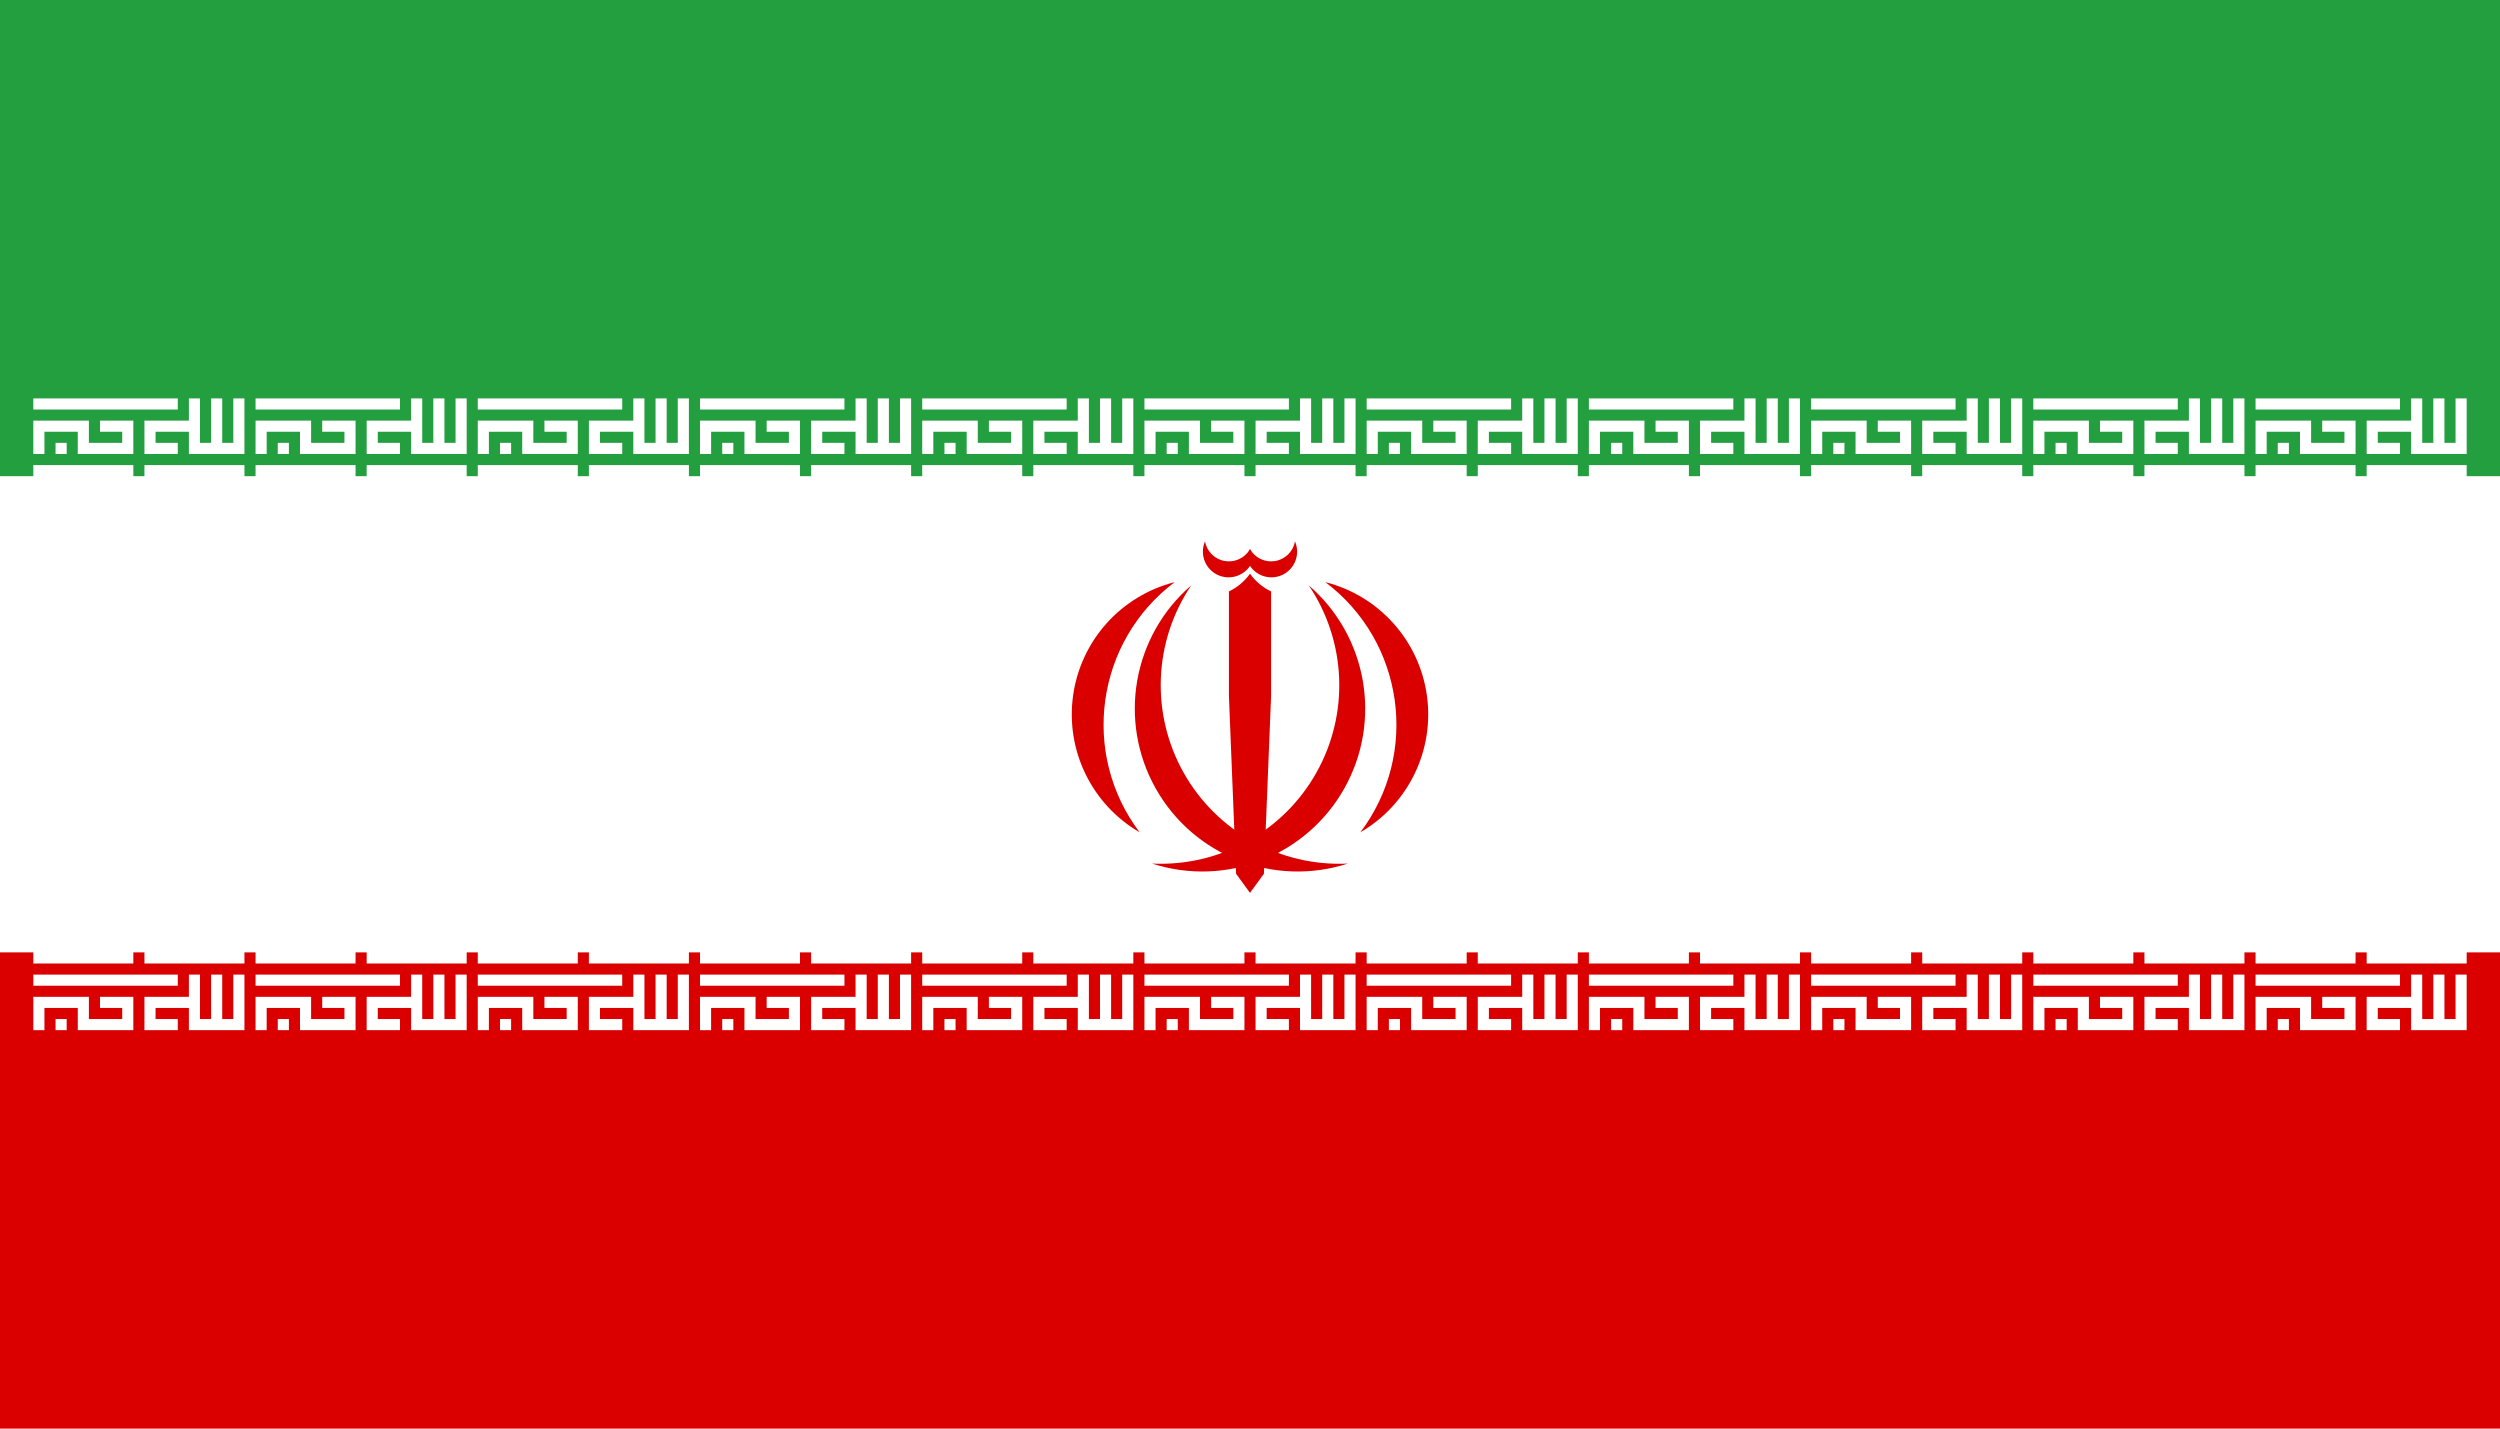
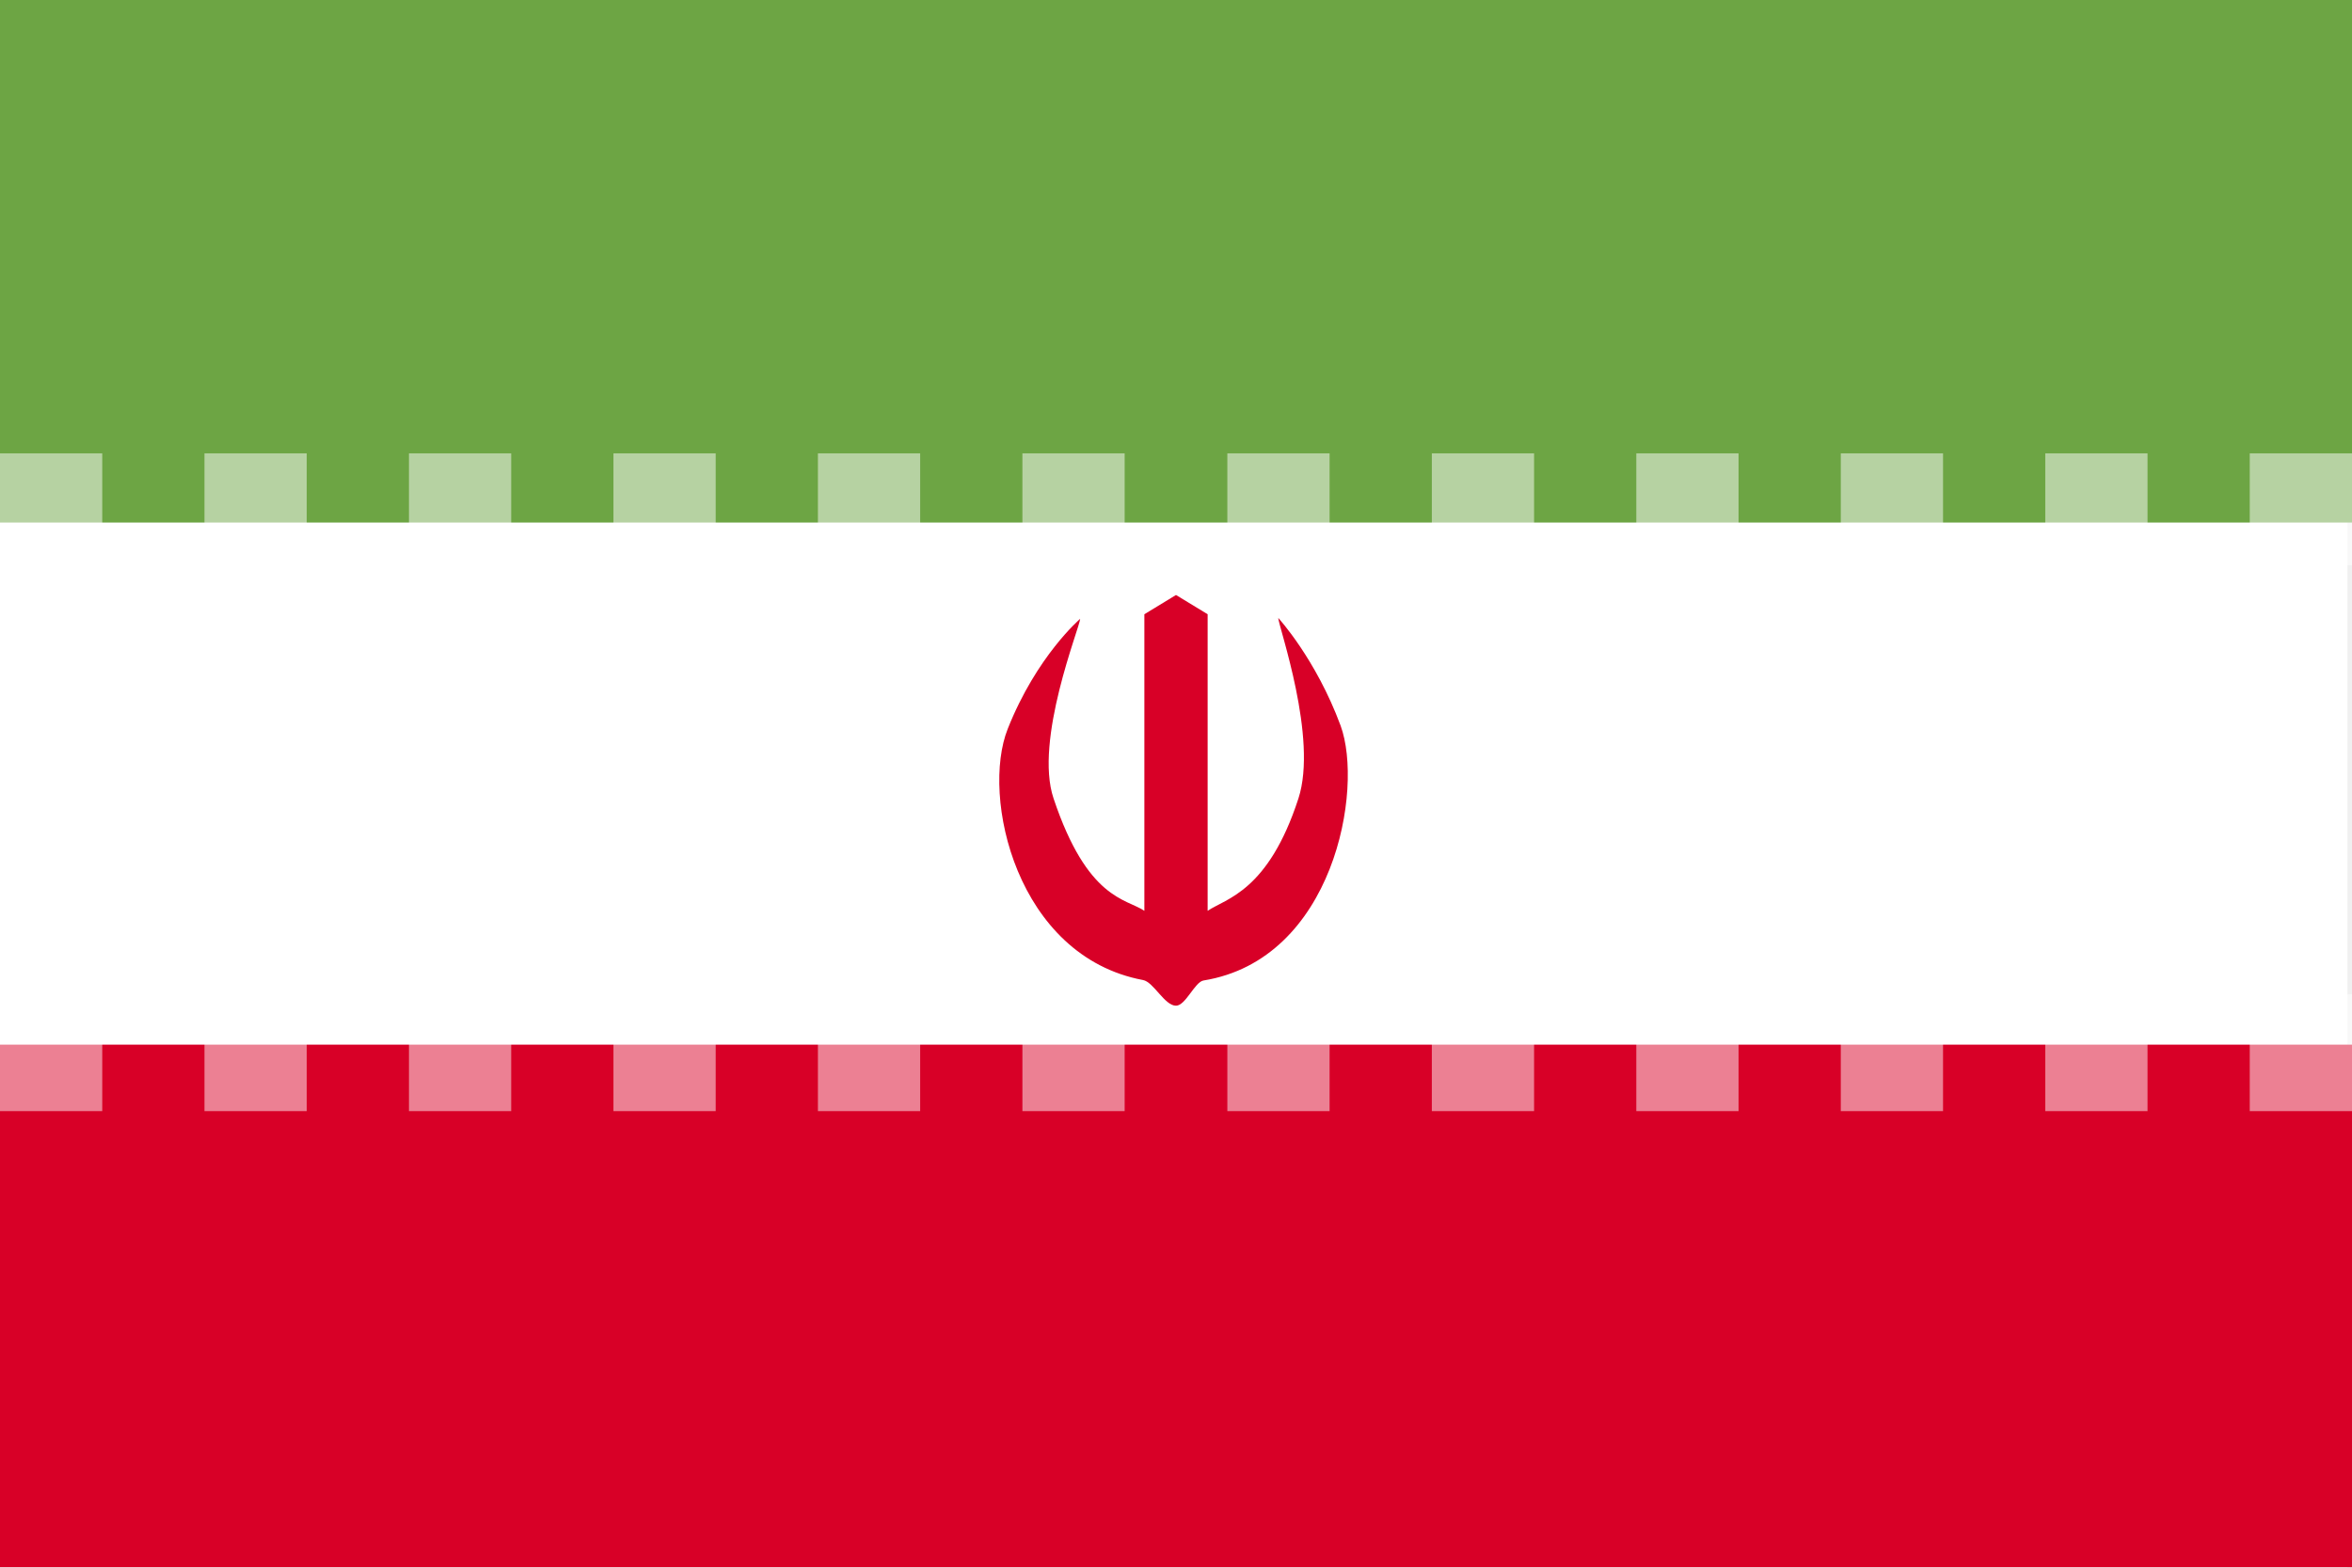
- <svg xmlns="http://www.w3.org/2000/svg" xmlns:xlink="http://www.w3.org/1999/xlink" viewBox="0 0 630 360">
-   <path fill="#da0000" d="M0 0h630v360H0z" />
-   <path fill="#fff" d="M0 0h630v240H0z" />
-   <path fill="#239f40" d="M0 0h630v120H0z" />
-   <g transform="translate(8.4 100.4)">
-     <g id="e">
-       <g id="c" fill="none" stroke="#fff" stroke-width="2">
-         <path id="b" d="M0 1h26M1 10V5h8v4h8V5h-5M4 9h2m20 0h-5V5h8m0-5v9h8V0m-4 0v9" transform="scale(1.4)" />
-         <path id="a" d="M0 7h9m1 0h9" transform="scale(2.8)" />
-         <use xlink:href="#a" y="120" />
-         <use xlink:href="#b" y="145.2" />
-       </g>
-       <g id="d">
-         <use xlink:href="#c" x="56" />
-         <use xlink:href="#c" x="112" />
-         <use xlink:href="#c" x="168" />
-       </g>
-     </g>
-     <use xlink:href="#d" x="168" />
-     <use xlink:href="#e" x="392" />
+ <svg xmlns="http://www.w3.org/2000/svg" viewBox="0 0 513 342">
+   <path fill="#FFF" d="M0 0h512v342H0z" />
+   <path fill="#6DA544" d="M0 0h513v114H0z" />
+   <g fill="#D80027">
+     <path d="M0 227.9h513v114H0zM278.8 134.8c.1 2 8.7 26.2 4.4 39.4-6.6 20.3-15.8 21.8-19.8 24.5V134l-6.9-4.2-6.9 4.2v64.7c-4-2.7-12.4-2.4-19.8-24.5-4.3-12.7 5.7-37.3 5.8-39.2 0 0-9.5 8.1-15.8 24-5.9 14.8 1.9 49.6 29.5 54.8 2.3.4 4.7 5.6 7.2 5.6 2.1 0 4.1-5.2 6-5.5 28.4-4.6 35-41.7 29.9-55.6-5.4-14.6-13.6-23.5-13.6-23.5z" />
  </g>
-   <g fill="#da0000" transform="matrix(45 0 0 45 315 180)">
-     <g id="f">
-       <path d="M-.548.836A.912.912 0 0 0 .329-.722 1 1 0 0 1-.548.836" />
-       <path d="M.618.661A.764.764 0 0 0 .422-.74 1 1 0 0 1 .618.661M0 1l-.05-1L0-.787a.31.31 0 0 0 .118.099V-.1l-.04.993zM-.02-.85 0-.831a.144.144 0 0 0 .252-.137A.136.136 0 0 1 0-.925" />
-     </g>
-     <use xlink:href="#f" transform="scale(-1 1)" />
+   <g fill="#FFF" opacity=".5">
+     <path d="M44.6 98.9h22.3v24.4H44.6zM0 98.9h22.3v24.4H0zM89.2 98.9h22.3v24.4H89.2zM133.8 98.9h22.3v24.4h-22.3zM178.4 98.9h22.3v24.4h-22.3zM223 98.9h22.3v24.4H223zM267.7 98.9H290v24.4h-22.3zM312.3 98.9h22.3v24.4h-22.3zM356.9 98.9h22.3v24.4h-22.3zM401.5 98.9h22.3v24.4h-22.3zM446.1 98.9h22.3v24.4h-22.3zM490.7 98.9H513v24.4h-22.3zM44.6 216.9h22.3v25.5H44.6zM0 216.9h22.3v25.5H0zM89.2 216.9h22.3v25.5H89.2zM133.8 216.9h22.3v25.5h-22.3zM178.4 216.9h22.3v25.5h-22.3zM223 216.9h22.3v25.5H223zM267.7 216.9H290v25.5h-22.3zM312.3 216.9h22.3v25.5h-22.3zM356.9 216.9h22.3v25.5h-22.3zM401.5 216.9h22.3v25.5h-22.3zM446.1 216.9h22.3v25.5h-22.3zM490.7 216.9H513v25.5h-22.3z" />
  </g>
</svg>
